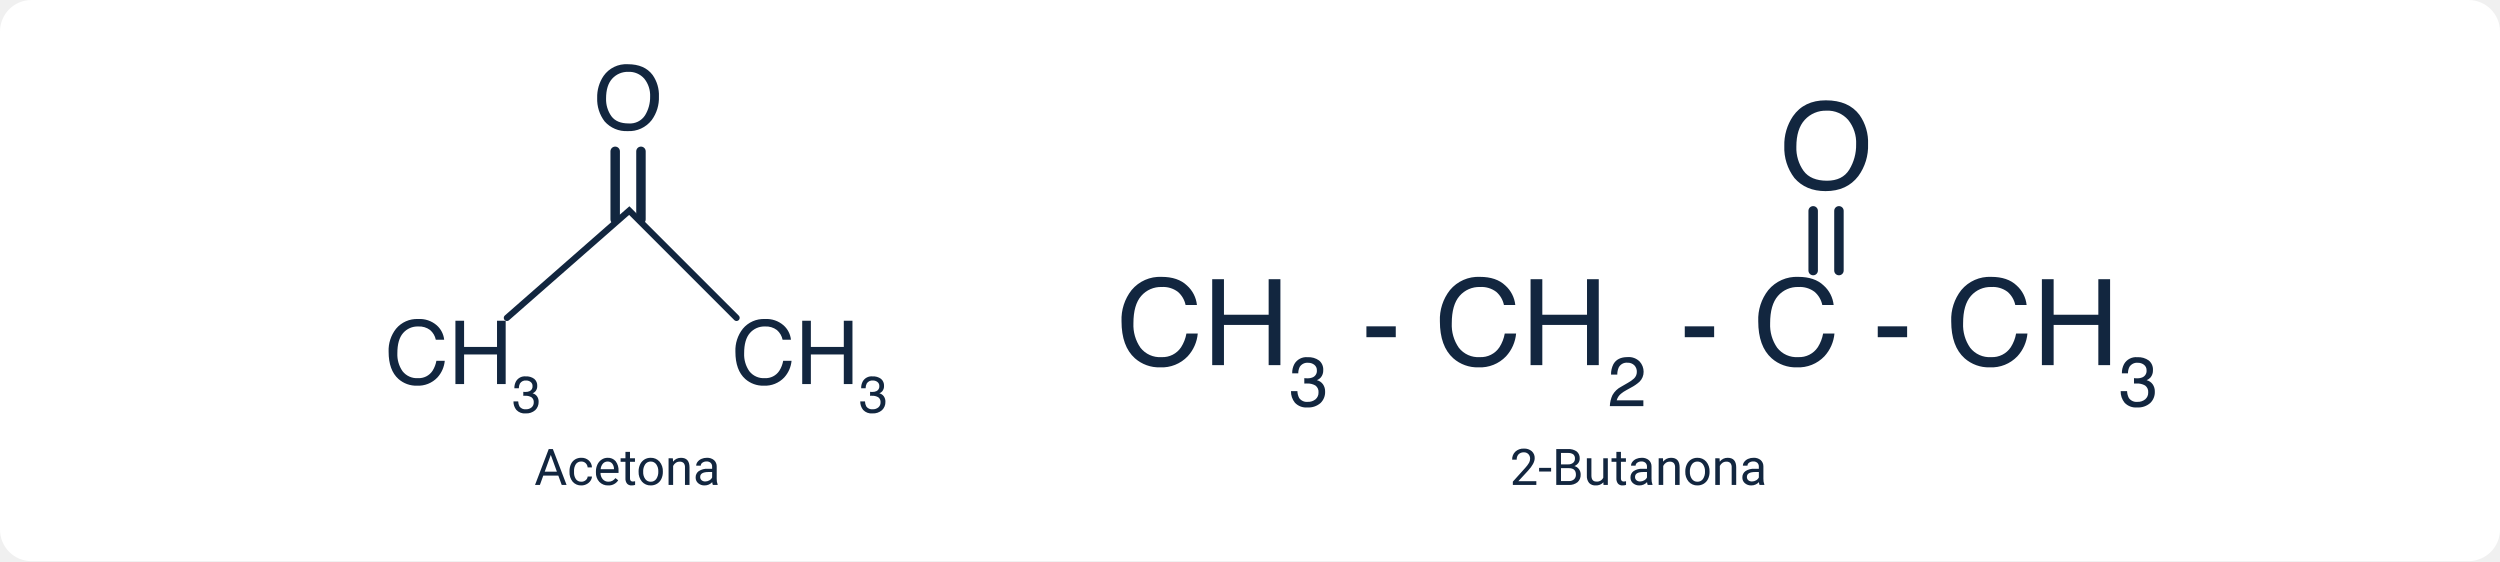
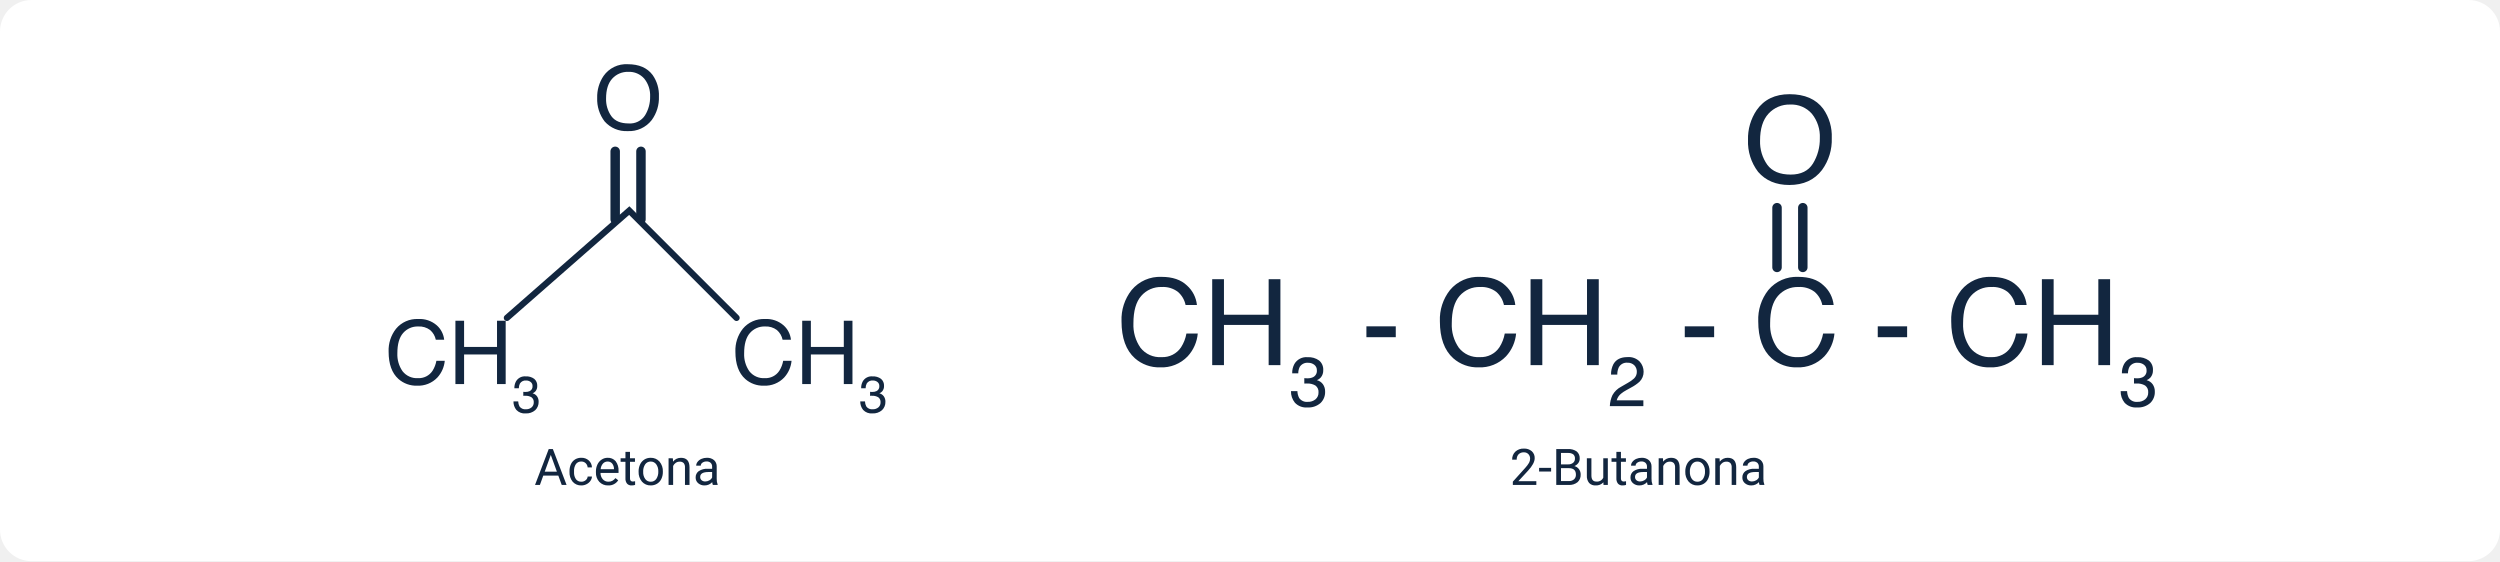
<svg xmlns="http://www.w3.org/2000/svg" width="793" height="178" viewBox="0 0 793 178">
-   <g id="Grupo_1108966" data-name="Grupo 1108966" transform="translate(-16212 6239)">
-     <path id="Trazado_900075" data-name="Trazado 900075" d="M10,0H783a10,10,0,0,1,10,10V168a10,10,0,0,1-10,10H10A10,10,0,0,1,0,168V10A10,10,0,0,1,10,0Z" transform="translate(16212 -6239)" fill="#fff" />
-     <path id="Trazado_900070" data-name="Trazado 900070" d="M-150.814-28q5.177,0,8.034,2.728a9.632,9.632,0,0,1,3.173,6.2h-3.6a7.491,7.491,0,0,0-2.44-4.175,7.733,7.733,0,0,0-5.13-1.54,8.227,8.227,0,0,0-6.5,2.83q-2.477,2.83-2.477,8.674a12.6,12.6,0,0,0,2.236,7.765,7.812,7.812,0,0,0,6.67,2.978,7.047,7.047,0,0,0,6.216-3.136,11.926,11.926,0,0,0,1.688-4.342h3.6A12.3,12.3,0,0,1-142.538-2.8,11.356,11.356,0,0,1-151.3.705a11.559,11.559,0,0,1-7.979-2.876q-4.249-3.8-4.249-11.745a15,15,0,0,1,3.191-9.89A11.657,11.657,0,0,1-150.814-28Zm16.05.742h3.729v11.263h14.176V-27.257h3.729V0h-3.729V-12.747h-14.176V0h-3.729Zm30.213,40.679a4.87,4.87,0,0,1-3.988-1.51,5.6,5.6,0,0,1-1.239-3.674h2.035a5.047,5.047,0,0,0,.563,2.186,2.96,2.96,0,0,0,2.738,1.223,3.59,3.59,0,0,0,2.468-.823,2.7,2.7,0,0,0,.931-2.121,2.469,2.469,0,0,0-.979-2.24,4.956,4.956,0,0,0-2.722-.639q-.195,0-.4.005t-.406.016V4.125q.3.032.509.043t.444.011a4.067,4.067,0,0,0,1.8-.346,2.2,2.2,0,0,0,1.234-2.165,2.114,2.114,0,0,0-.823-1.786A3.069,3.069,0,0,0-104.3-.745,2.84,2.84,0,0,0-107,.554a4.5,4.5,0,0,0-.465,2.035h-1.926A5.846,5.846,0,0,1-108.7-.356a4.367,4.367,0,0,1,4.188-2.165,5.677,5.677,0,0,1,3.669,1.055,3.71,3.71,0,0,1,1.3,3.057,3.412,3.412,0,0,1-.768,2.316,3.228,3.228,0,0,1-1.234.866,3.363,3.363,0,0,1,1.91,1.293,3.914,3.914,0,0,1,.687,2.343,4.776,4.776,0,0,1-1.461,3.615A5.763,5.763,0,0,1-104.551,13.422Zm18.7-25.724h9.314v3.433h-9.314ZM-49.832-28q5.177,0,8.034,2.728a9.632,9.632,0,0,1,3.173,6.2h-3.6a7.491,7.491,0,0,0-2.44-4.175,7.733,7.733,0,0,0-5.13-1.54,8.227,8.227,0,0,0-6.5,2.83q-2.477,2.83-2.477,8.674A12.6,12.6,0,0,0-56.54-5.52a7.812,7.812,0,0,0,6.67,2.978,7.047,7.047,0,0,0,6.216-3.136,11.926,11.926,0,0,0,1.688-4.342h3.6A12.3,12.3,0,0,1-41.557-2.8,11.356,11.356,0,0,1-50.315.705a11.559,11.559,0,0,1-7.979-2.876q-4.249-3.8-4.249-11.745a15,15,0,0,1,3.191-9.89A11.657,11.657,0,0,1-49.832-28Zm16.05.742h3.729v11.263h14.176V-27.257h3.729V0h-3.729V-12.747H-30.053V0h-3.729ZM-8.635,13a9.039,9.039,0,0,1,.828-3.485A6.7,6.7,0,0,1-5,6.82l2.078-1.2A9.783,9.783,0,0,0-.961,4.233,2.846,2.846,0,0,0-.074,2.177,2.871,2.871,0,0,0-.885.029a2.959,2.959,0,0,0-2.165-.8A2.828,2.828,0,0,0-5.821.748,5.425,5.425,0,0,0-6.275,3H-8.256A6.957,6.957,0,0,1-7.509-.3q1.266-2.251,4.47-2.251A4.845,4.845,0,0,1,.852-1.113,4.816,4.816,0,0,1,2.08,2.09,4.355,4.355,0,0,1,.771,5.272,12.821,12.821,0,0,1-1.946,7.134l-1.483.823A9.6,9.6,0,0,0-5.1,9.071,4.061,4.061,0,0,0-6.459,11.16H2V13ZM15.135-12.3h9.314v3.433H15.135ZM51.15-28q5.177,0,8.034,2.728a9.632,9.632,0,0,1,3.173,6.2h-3.6a7.491,7.491,0,0,0-2.44-4.175,7.733,7.733,0,0,0-5.13-1.54,8.227,8.227,0,0,0-6.5,2.83q-2.477,2.83-2.477,8.674A12.6,12.6,0,0,0,44.442-5.52a7.812,7.812,0,0,0,6.67,2.978,7.047,7.047,0,0,0,6.216-3.136,11.926,11.926,0,0,0,1.688-4.342h3.6A12.3,12.3,0,0,1,59.425-2.8,11.356,11.356,0,0,1,50.667.705a11.559,11.559,0,0,1-7.979-2.876q-4.249-3.8-4.249-11.745a15,15,0,0,1,3.191-9.89A11.657,11.657,0,0,1,51.15-28Zm25.2,15.7h9.314v3.433H76.347ZM112.361-28q5.177,0,8.034,2.728a9.633,9.633,0,0,1,3.173,6.2h-3.6a7.492,7.492,0,0,0-2.44-4.175,7.733,7.733,0,0,0-5.13-1.54,8.227,8.227,0,0,0-6.5,2.83q-2.477,2.83-2.477,8.674a12.6,12.6,0,0,0,2.236,7.765,7.812,7.812,0,0,0,6.67,2.978,7.047,7.047,0,0,0,6.216-3.136,11.926,11.926,0,0,0,1.688-4.342h3.6A12.3,12.3,0,0,1,120.637-2.8,11.356,11.356,0,0,1,111.879.705,11.559,11.559,0,0,1,103.9-2.171q-4.249-3.8-4.249-11.745a15,15,0,0,1,3.191-9.89A11.657,11.657,0,0,1,112.361-28Zm16.05.742h3.729v11.263h14.176V-27.257h3.729V0h-3.729V-12.747H132.141V0h-3.729Zm30.213,40.679a4.87,4.87,0,0,1-3.988-1.51A5.6,5.6,0,0,1,153.4,8.238h2.035a5.047,5.047,0,0,0,.563,2.186,2.96,2.96,0,0,0,2.738,1.223,3.59,3.59,0,0,0,2.468-.823,2.7,2.7,0,0,0,.931-2.121,2.469,2.469,0,0,0-.979-2.24,4.956,4.956,0,0,0-2.722-.639q-.195,0-.4.005t-.406.016V4.125q.3.032.509.043t.444.011a4.067,4.067,0,0,0,1.8-.346,2.2,2.2,0,0,0,1.234-2.165,2.114,2.114,0,0,0-.823-1.786,3.069,3.069,0,0,0-1.916-.628,2.84,2.84,0,0,0-2.695,1.3,4.5,4.5,0,0,0-.465,2.035h-1.926a5.846,5.846,0,0,1,.693-2.944,4.367,4.367,0,0,1,4.188-2.165,5.677,5.677,0,0,1,3.669,1.055,3.71,3.71,0,0,1,1.3,3.057,3.412,3.412,0,0,1-.768,2.316,3.228,3.228,0,0,1-1.234.866,3.363,3.363,0,0,1,1.91,1.293,3.914,3.914,0,0,1,.687,2.343,4.776,4.776,0,0,1-1.461,3.615A5.763,5.763,0,0,1,158.624,13.422Z" transform="translate(16731.275 -6123.178)" fill="#12263f" />
-     <path id="Trazado_900071" data-name="Trazado 900071" d="M-.121-28Q7.1-28,10.567-23.36A15.032,15.032,0,0,1,13.276-14.1a16.2,16.2,0,0,1-3.1,10.149Q6.541.8-.195.8q-6.29,0-9.89-4.156a15.694,15.694,0,0,1-3.21-10.131,16.113,16.113,0,0,1,2.746-9.463Q-7.023-28-.121-28ZM.25-2.5q4.88,0,7.06-3.5a14.887,14.887,0,0,0,2.18-8.043,11.473,11.473,0,0,0-2.514-7.737A8.581,8.581,0,0,0,.1-24.715a8.952,8.952,0,0,0-6.9,2.9q-2.672,2.9-2.672,8.563A12.511,12.511,0,0,0-7.181-5.613Q-4.889-2.5.25-2.5Z" transform="translate(16791.275 -6179.178)" fill="#12263f" />
-     <path id="Trazado_900072" data-name="Trazado 900072" d="M-32.4,0h-7.453V-1.039l3.938-4.375a9.355,9.355,0,0,0,1.207-1.613,2.693,2.693,0,0,0,.332-1.285,2.041,2.041,0,0,0-.539-1.461,1.885,1.885,0,0,0-1.437-.57,2.232,2.232,0,0,0-1.676.613,2.343,2.343,0,0,0-.6,1.707H-40.07a3.355,3.355,0,0,1,1.012-2.539,3.751,3.751,0,0,1,2.707-.969,3.6,3.6,0,0,1,2.508.832,2.838,2.838,0,0,1,.922,2.215q0,1.68-2.141,4l-3.047,3.3H-32.4Zm4.688-4.242h-3.812v-1.18h3.813ZM-26.078,0V-11.375h3.719a4.317,4.317,0,0,1,2.785.766,2.759,2.759,0,0,1,.934,2.266,2.31,2.31,0,0,1-.453,1.41,2.938,2.938,0,0,1-1.234.949A2.638,2.638,0,0,1-18.871-5a2.814,2.814,0,0,1,.535,1.723,3.042,3.042,0,0,1-.992,2.406,4.1,4.1,0,0,1-2.8.875Zm1.5-5.32v4.094H-22.1a2.385,2.385,0,0,0,1.652-.543,1.907,1.907,0,0,0,.605-1.5q0-2.055-2.234-2.055Zm0-1.2h2.266a2.378,2.378,0,0,0,1.574-.492,1.649,1.649,0,0,0,.59-1.336A1.621,1.621,0,0,0-20.7-9.715a2.69,2.69,0,0,0-1.664-.426h-2.219ZM-11.125-.836A3.07,3.07,0,0,1-13.6.156,2.628,2.628,0,0,1-15.66-.629a3.4,3.4,0,0,1-.715-2.324v-5.5h1.445v5.461q0,1.922,1.563,1.922a2.163,2.163,0,0,0,2.2-1.234V-8.453h1.445V0h-1.375ZM-5.562-10.5v2.047h1.578v1.117H-5.562v5.242a1.171,1.171,0,0,0,.211.762.888.888,0,0,0,.719.254,3.5,3.5,0,0,0,.688-.094V0A4.19,4.19,0,0,1-5.055.156,1.8,1.8,0,0,1-6.516-.43a2.517,2.517,0,0,1-.492-1.664V-7.336H-8.547V-8.453h1.539V-10.5ZM2.922,0a3.036,3.036,0,0,1-.2-.891A3.225,3.225,0,0,1,.313.156,2.984,2.984,0,0,1-1.738-.551a2.287,2.287,0,0,1-.8-1.793,2.39,2.39,0,0,1,1-2.051,4.733,4.733,0,0,1,2.824-.73H2.7v-.664A1.623,1.623,0,0,0,2.242-7,1.821,1.821,0,0,0,.906-7.445a2.107,2.107,0,0,0-1.3.391,1.151,1.151,0,0,0-.523.945H-2.367a2,2,0,0,1,.449-1.223A3.066,3.066,0,0,1-.7-8.266,4.1,4.1,0,0,1,.992-8.609a3.342,3.342,0,0,1,2.289.73,2.635,2.635,0,0,1,.859,2.012v3.891a4.757,4.757,0,0,0,.3,1.852V0ZM.523-1.1a2.54,2.54,0,0,0,1.289-.352A2.127,2.127,0,0,0,2.7-2.367V-4.1H1.563q-2.656,0-2.656,1.555A1.316,1.316,0,0,0-.641-1.484,1.742,1.742,0,0,0,.523-1.1Zm7.25-7.352L7.82-7.391a3.08,3.08,0,0,1,2.531-1.219q2.68,0,2.7,3.023V0H11.609V-5.594a1.946,1.946,0,0,0-.418-1.352,1.675,1.675,0,0,0-1.277-.437,2.086,2.086,0,0,0-1.234.375,2.546,2.546,0,0,0-.828.984V0H6.406V-8.453ZM14.852-4.3a4.993,4.993,0,0,1,.488-2.234A3.643,3.643,0,0,1,16.7-8.07a3.7,3.7,0,0,1,1.988-.539,3.565,3.565,0,0,1,2.793,1.2,4.6,4.6,0,0,1,1.066,3.18v.1a5.036,5.036,0,0,1-.473,2.215A3.589,3.589,0,0,1,20.723-.391,3.743,3.743,0,0,1,18.7.156a3.556,3.556,0,0,1-2.785-1.2A4.575,4.575,0,0,1,14.852-4.2Zm1.453.172a3.616,3.616,0,0,0,.652,2.258,2.088,2.088,0,0,0,1.746.852,2.075,2.075,0,0,0,1.75-.863A3.955,3.955,0,0,0,21.1-4.3a3.61,3.61,0,0,0-.66-2.254,2.1,2.1,0,0,0-1.754-.863,2.075,2.075,0,0,0-1.727.852A3.925,3.925,0,0,0,16.3-4.133Zm9.422-4.32.047,1.063A3.08,3.08,0,0,1,28.3-8.609q2.68,0,2.7,3.023V0H29.563V-5.594a1.946,1.946,0,0,0-.418-1.352,1.675,1.675,0,0,0-1.277-.437,2.086,2.086,0,0,0-1.234.375,2.546,2.546,0,0,0-.828.984V0H24.359V-8.453ZM38.406,0a3.036,3.036,0,0,1-.2-.891A3.225,3.225,0,0,1,35.8.156a2.984,2.984,0,0,1-2.051-.707,2.287,2.287,0,0,1-.8-1.793,2.39,2.39,0,0,1,1-2.051,4.733,4.733,0,0,1,2.824-.73H38.18v-.664A1.623,1.623,0,0,0,37.727-7a1.821,1.821,0,0,0-1.336-.449,2.107,2.107,0,0,0-1.3.391,1.151,1.151,0,0,0-.523.945H33.117a2,2,0,0,1,.449-1.223,3.066,3.066,0,0,1,1.219-.934,4.1,4.1,0,0,1,1.691-.344,3.342,3.342,0,0,1,2.289.73,2.635,2.635,0,0,1,.859,2.012v3.891a4.757,4.757,0,0,0,.3,1.852V0Zm-2.4-1.1A2.54,2.54,0,0,0,37.3-1.453a2.127,2.127,0,0,0,.883-.914V-4.1H37.047q-2.656,0-2.656,1.555a1.316,1.316,0,0,0,.453,1.063A1.742,1.742,0,0,0,36.008-1.1Z" transform="translate(16731.725 -6085.178)" fill="#12263f" />
-     <path id="Trazado_900073" data-name="Trazado 900073" d="M0,0V18.946" transform="translate(16787.137 -6172.123)" fill="none" stroke="#12263f" stroke-linecap="round" stroke-width="3" />
-     <path id="Trazado_900074" data-name="Trazado 900074" d="M0,0V18.946" transform="translate(16795.313 -6172.123)" fill="none" stroke="#12263f" stroke-linecap="round" stroke-width="3" />
-     <path id="Trazado_900064" data-name="Trazado 900064" d="M-.089-20.631q5.318,0,7.875,3.418a11.077,11.077,0,0,1,2,6.822A11.939,11.939,0,0,1,7.5-2.912,9.055,9.055,0,0,1-.144.588,9.135,9.135,0,0,1-7.431-2.475,11.564,11.564,0,0,1-9.8-9.939a11.873,11.873,0,0,1,2.023-6.973A8.766,8.766,0,0,1-.089-20.631ZM.185-1.846a5.664,5.664,0,0,0,5.2-2.577A10.969,10.969,0,0,0,6.993-10.35a8.454,8.454,0,0,0-1.853-5.7,6.323,6.323,0,0,0-5.065-2.16,6.6,6.6,0,0,0-5.086,2.14q-1.969,2.14-1.969,6.31A9.218,9.218,0,0,0-5.291-4.136Q-3.6-1.846.185-1.846Z" transform="translate(16411.225 -6198)" fill="#12263f" />
-     <path id="Trazado_900065" data-name="Trazado 900065" d="M-14.167-20.631a8.23,8.23,0,0,1,5.92,2.01,7.1,7.1,0,0,1,2.338,4.566H-8.561a5.52,5.52,0,0,0-1.8-3.076,5.7,5.7,0,0,0-3.78-1.135,6.062,6.062,0,0,0-4.792,2.085q-1.825,2.085-1.825,6.392a9.284,9.284,0,0,0,1.647,5.722,5.756,5.756,0,0,0,4.915,2.194,5.193,5.193,0,0,0,4.58-2.311,8.787,8.787,0,0,0,1.244-3.2h2.652A9.063,9.063,0,0,1-8.069-2.064,8.367,8.367,0,0,1-14.522.52,8.517,8.517,0,0,1-20.4-1.6q-3.131-2.8-3.131-8.654a11.055,11.055,0,0,1,2.352-7.287A8.59,8.59,0,0,1-14.167-20.631Zm11.826.547H.408v8.3H10.853v-8.3H13.6V0H10.853V-9.393H.408V0H-2.34Zm22.262,29.4A3.588,3.588,0,0,1,16.983,8.2a4.129,4.129,0,0,1-.913-2.707h1.5A3.719,3.719,0,0,0,17.984,7.1,2.181,2.181,0,0,0,20,8,2.645,2.645,0,0,0,21.82,7.4a1.99,1.99,0,0,0,.686-1.563,1.82,1.82,0,0,0-.722-1.651,3.652,3.652,0,0,0-2.006-.471q-.144,0-.291,0t-.3.012V2.461q.223.024.375.032t.327.008a3,3,0,0,0,1.324-.255A1.622,1.622,0,0,0,22.123.65a1.557,1.557,0,0,0-.606-1.316,2.261,2.261,0,0,0-1.412-.463,2.093,2.093,0,0,0-1.986.957,3.317,3.317,0,0,0-.343,1.5h-1.42a4.307,4.307,0,0,1,.51-2.169,3.218,3.218,0,0,1,3.086-1.595,4.183,4.183,0,0,1,2.7.778A2.734,2.734,0,0,1,23.614.595,2.514,2.514,0,0,1,23.048,2.3a2.378,2.378,0,0,1-.909.638,2.478,2.478,0,0,1,1.408.953,2.884,2.884,0,0,1,.506,1.727,3.519,3.519,0,0,1-1.077,2.664A4.246,4.246,0,0,1,19.922,9.311Z" transform="translate(16358.8 -6117.178)" fill="#12263f" />
-     <path id="Trazado_900066" data-name="Trazado 900066" d="M-14.167-20.631a8.23,8.23,0,0,1,5.92,2.01,7.1,7.1,0,0,1,2.338,4.566H-8.561a5.52,5.52,0,0,0-1.8-3.076,5.7,5.7,0,0,0-3.78-1.135,6.062,6.062,0,0,0-4.792,2.085q-1.825,2.085-1.825,6.392a9.284,9.284,0,0,0,1.647,5.722,5.756,5.756,0,0,0,4.915,2.194,5.193,5.193,0,0,0,4.58-2.311,8.787,8.787,0,0,0,1.244-3.2h2.652A9.063,9.063,0,0,1-8.069-2.064,8.367,8.367,0,0,1-14.522.52,8.517,8.517,0,0,1-20.4-1.6q-3.131-2.8-3.131-8.654a11.055,11.055,0,0,1,2.352-7.287A8.59,8.59,0,0,1-14.167-20.631Zm11.826.547H.408v8.3H10.853v-8.3H13.6V0H10.853V-9.393H.408V0H-2.34Zm22.262,29.4A3.588,3.588,0,0,1,16.983,8.2a4.129,4.129,0,0,1-.913-2.707h1.5A3.719,3.719,0,0,0,17.984,7.1,2.181,2.181,0,0,0,20,8,2.645,2.645,0,0,0,21.82,7.4a1.99,1.99,0,0,0,.686-1.563,1.82,1.82,0,0,0-.722-1.651,3.652,3.652,0,0,0-2.006-.471q-.144,0-.291,0t-.3.012V2.461q.223.024.375.032t.327.008a3,3,0,0,0,1.324-.255A1.622,1.622,0,0,0,22.123.65a1.557,1.557,0,0,0-.606-1.316,2.261,2.261,0,0,0-1.412-.463,2.093,2.093,0,0,0-1.986.957,3.317,3.317,0,0,0-.343,1.5h-1.42a4.307,4.307,0,0,1,.51-2.169,3.218,3.218,0,0,1,3.086-1.595,4.183,4.183,0,0,1,2.7.778A2.734,2.734,0,0,1,23.614.595,2.514,2.514,0,0,1,23.048,2.3a2.378,2.378,0,0,1-.909.638,2.478,2.478,0,0,1,1.408.953,2.884,2.884,0,0,1,.506,1.727,3.519,3.519,0,0,1-1.077,2.664A4.246,4.246,0,0,1,19.922,9.311Z" transform="translate(16468.801 -6117.178)" fill="#12263f" />
-     <path id="Trazado_900067" data-name="Trazado 900067" d="M0,0V21.6" transform="translate(16407.137 -6191)" fill="none" stroke="#12263f" stroke-linecap="round" stroke-width="3" />
-     <path id="Trazado_900068" data-name="Trazado 900068" d="M0,0V21.6" transform="translate(16415.313 -6191)" fill="none" stroke="#12263f" stroke-linecap="round" stroke-width="3" />
+   <g id="Grupo_1108975" data-name="Grupo 1108975" transform="translate(-16212 6239)">
+     <path id="Trazado_900015" data-name="Trazado 900015" d="M10,0H783a10,10,0,0,1,10,10V168a10,10,0,0,1-10,10H10A10,10,0,0,1,0,168V10A10,10,0,0,1,10,0Z" transform="translate(16212 -6239)" fill="#fff" />
+     <path id="Trazado_900016" data-name="Trazado 900016" d="M-150.814-28q5.177,0,8.034,2.728a9.632,9.632,0,0,1,3.173,6.2h-3.6a7.491,7.491,0,0,0-2.44-4.175,7.733,7.733,0,0,0-5.13-1.54,8.227,8.227,0,0,0-6.5,2.83q-2.477,2.83-2.477,8.674a12.6,12.6,0,0,0,2.236,7.765,7.812,7.812,0,0,0,6.67,2.978,7.047,7.047,0,0,0,6.216-3.136,11.926,11.926,0,0,0,1.688-4.342h3.6A12.3,12.3,0,0,1-142.538-2.8,11.356,11.356,0,0,1-151.3.705a11.559,11.559,0,0,1-7.979-2.876q-4.249-3.8-4.249-11.745a15,15,0,0,1,3.191-9.89A11.657,11.657,0,0,1-150.814-28Zm16.05.742h3.729v11.263h14.176V-27.257h3.729V0h-3.729V-12.747h-14.176V0h-3.729Zm30.213,40.679a4.87,4.87,0,0,1-3.988-1.51,5.6,5.6,0,0,1-1.239-3.674h2.035a5.047,5.047,0,0,0,.563,2.186,2.96,2.96,0,0,0,2.738,1.223,3.59,3.59,0,0,0,2.468-.823,2.7,2.7,0,0,0,.931-2.121,2.469,2.469,0,0,0-.979-2.24,4.956,4.956,0,0,0-2.722-.639q-.195,0-.4.005t-.406.016V4.125q.3.032.509.043t.444.011a4.067,4.067,0,0,0,1.8-.346,2.2,2.2,0,0,0,1.234-2.165,2.114,2.114,0,0,0-.823-1.786A3.069,3.069,0,0,0-104.3-.745,2.84,2.84,0,0,0-107,.554a4.5,4.5,0,0,0-.465,2.035h-1.926A5.846,5.846,0,0,1-108.7-.356a4.367,4.367,0,0,1,4.188-2.165,5.677,5.677,0,0,1,3.669,1.055,3.71,3.71,0,0,1,1.3,3.057,3.412,3.412,0,0,1-.768,2.316,3.228,3.228,0,0,1-1.234.866,3.363,3.363,0,0,1,1.91,1.293,3.914,3.914,0,0,1,.687,2.343,4.776,4.776,0,0,1-1.461,3.615A5.763,5.763,0,0,1-104.551,13.422Zm18.7-25.724h9.314v3.433h-9.314ZM-49.832-28q5.177,0,8.034,2.728a9.632,9.632,0,0,1,3.173,6.2h-3.6a7.491,7.491,0,0,0-2.44-4.175,7.733,7.733,0,0,0-5.13-1.54,8.227,8.227,0,0,0-6.5,2.83q-2.477,2.83-2.477,8.674A12.6,12.6,0,0,0-56.54-5.52a7.812,7.812,0,0,0,6.67,2.978,7.047,7.047,0,0,0,6.216-3.136,11.926,11.926,0,0,0,1.688-4.342h3.6A12.3,12.3,0,0,1-41.557-2.8,11.356,11.356,0,0,1-50.315.705a11.559,11.559,0,0,1-7.979-2.876q-4.249-3.8-4.249-11.745a15,15,0,0,1,3.191-9.89A11.657,11.657,0,0,1-49.832-28Zm16.05.742h3.729v11.263h14.176V-27.257h3.729V0h-3.729V-12.747H-30.053V0h-3.729ZM-8.635,13a9.039,9.039,0,0,1,.828-3.485A6.7,6.7,0,0,1-5,6.82l2.078-1.2A9.783,9.783,0,0,0-.961,4.233,2.846,2.846,0,0,0-.074,2.177,2.871,2.871,0,0,0-.885.029a2.959,2.959,0,0,0-2.165-.8A2.828,2.828,0,0,0-5.821.748,5.425,5.425,0,0,0-6.275,3H-8.256A6.957,6.957,0,0,1-7.509-.3q1.266-2.251,4.47-2.251A4.845,4.845,0,0,1,.852-1.113,4.816,4.816,0,0,1,2.08,2.09,4.355,4.355,0,0,1,.771,5.272,12.821,12.821,0,0,1-1.946,7.134l-1.483.823A9.6,9.6,0,0,0-5.1,9.071,4.061,4.061,0,0,0-6.459,11.16H2V13ZM15.135-12.3h9.314v3.433H15.135ZM51.15-28q5.177,0,8.034,2.728a9.632,9.632,0,0,1,3.173,6.2h-3.6a7.491,7.491,0,0,0-2.44-4.175,7.733,7.733,0,0,0-5.13-1.54,8.227,8.227,0,0,0-6.5,2.83q-2.477,2.83-2.477,8.674A12.6,12.6,0,0,0,44.442-5.52a7.812,7.812,0,0,0,6.67,2.978,7.047,7.047,0,0,0,6.216-3.136,11.926,11.926,0,0,0,1.688-4.342h3.6A12.3,12.3,0,0,1,59.425-2.8,11.356,11.356,0,0,1,50.667.705a11.559,11.559,0,0,1-7.979-2.876q-4.249-3.8-4.249-11.745a15,15,0,0,1,3.191-9.89A11.657,11.657,0,0,1,51.15-28Zm25.2,15.7h9.314v3.433H76.347ZM112.361-28q5.177,0,8.034,2.728a9.633,9.633,0,0,1,3.173,6.2h-3.6a7.492,7.492,0,0,0-2.44-4.175,7.733,7.733,0,0,0-5.13-1.54,8.227,8.227,0,0,0-6.5,2.83q-2.477,2.83-2.477,8.674a12.6,12.6,0,0,0,2.236,7.765,7.812,7.812,0,0,0,6.67,2.978,7.047,7.047,0,0,0,6.216-3.136,11.926,11.926,0,0,0,1.688-4.342h3.6A12.3,12.3,0,0,1,120.637-2.8,11.356,11.356,0,0,1,111.879.705,11.559,11.559,0,0,1,103.9-2.171q-4.249-3.8-4.249-11.745a15,15,0,0,1,3.191-9.89A11.657,11.657,0,0,1,112.361-28Zm16.05.742h3.729v11.263h14.176V-27.257h3.729V0h-3.729V-12.747H132.141V0h-3.729Zm30.213,40.679a4.87,4.87,0,0,1-3.988-1.51A5.6,5.6,0,0,1,153.4,8.238h2.035a5.047,5.047,0,0,0,.563,2.186,2.96,2.96,0,0,0,2.738,1.223,3.59,3.59,0,0,0,2.468-.823,2.7,2.7,0,0,0,.931-2.121,2.469,2.469,0,0,0-.979-2.24,4.956,4.956,0,0,0-2.722-.639q-.195,0-.4.005t-.406.016V4.125q.3.032.509.043t.444.011a4.067,4.067,0,0,0,1.8-.346,2.2,2.2,0,0,0,1.234-2.165,2.114,2.114,0,0,0-.823-1.786,3.069,3.069,0,0,0-1.916-.628,2.84,2.84,0,0,0-2.695,1.3,4.5,4.5,0,0,0-.465,2.035h-1.926a5.846,5.846,0,0,1,.693-2.944,4.367,4.367,0,0,1,4.188-2.165,5.677,5.677,0,0,1,3.669,1.055,3.71,3.71,0,0,1,1.3,3.057,3.412,3.412,0,0,1-.768,2.316,3.228,3.228,0,0,1-1.234.866,3.363,3.363,0,0,1,1.91,1.293,3.914,3.914,0,0,1,.687,2.343,4.776,4.776,0,0,1-1.461,3.615A5.763,5.763,0,0,1,158.624,13.422Z" transform="translate(16731.275 -6123.178)" fill="#12263f" />
+     <path id="Trazado_900017" data-name="Trazado 900017" d="M-.121-28Q7.1-28,10.567-23.36A15.032,15.032,0,0,1,13.276-14.1a16.2,16.2,0,0,1-3.1,10.149Q6.541.8-.195.8q-6.29,0-9.89-4.156a15.694,15.694,0,0,1-3.21-10.131,16.113,16.113,0,0,1,2.746-9.463Q-7.023-28-.121-28ZM.25-2.5q4.88,0,7.06-3.5a14.887,14.887,0,0,0,2.18-8.043,11.473,11.473,0,0,0-2.514-7.737A8.581,8.581,0,0,0,.1-24.715a8.952,8.952,0,0,0-6.9,2.9q-2.672,2.9-2.672,8.563A12.511,12.511,0,0,0-7.181-5.613Q-4.889-2.5.25-2.5Z" transform="translate(16779.762 -6181.123)" fill="#12263f" />
+     <path id="Trazado_900018" data-name="Trazado 900018" d="M-32.4,0h-7.453V-1.039l3.938-4.375a9.355,9.355,0,0,0,1.207-1.613,2.693,2.693,0,0,0,.332-1.285,2.041,2.041,0,0,0-.539-1.461,1.885,1.885,0,0,0-1.437-.57,2.232,2.232,0,0,0-1.676.613,2.343,2.343,0,0,0-.6,1.707H-40.07a3.355,3.355,0,0,1,1.012-2.539,3.751,3.751,0,0,1,2.707-.969,3.6,3.6,0,0,1,2.508.832,2.838,2.838,0,0,1,.922,2.215q0,1.68-2.141,4l-3.047,3.3H-32.4Zm4.688-4.242h-3.812v-1.18h3.813ZM-26.078,0V-11.375h3.719a4.317,4.317,0,0,1,2.785.766,2.759,2.759,0,0,1,.934,2.266,2.31,2.31,0,0,1-.453,1.41,2.938,2.938,0,0,1-1.234.949A2.638,2.638,0,0,1-18.871-5a2.814,2.814,0,0,1,.535,1.723,3.042,3.042,0,0,1-.992,2.406,4.1,4.1,0,0,1-2.8.875Zm1.5-5.32v4.094H-22.1a2.385,2.385,0,0,0,1.652-.543,1.907,1.907,0,0,0,.605-1.5q0-2.055-2.234-2.055Zm0-1.2h2.266a2.378,2.378,0,0,0,1.574-.492,1.649,1.649,0,0,0,.59-1.336A1.621,1.621,0,0,0-20.7-9.715a2.69,2.69,0,0,0-1.664-.426h-2.219ZM-11.125-.836A3.07,3.07,0,0,1-13.6.156,2.628,2.628,0,0,1-15.66-.629a3.4,3.4,0,0,1-.715-2.324v-5.5h1.445v5.461q0,1.922,1.563,1.922a2.163,2.163,0,0,0,2.2-1.234V-8.453h1.445V0h-1.375ZM-5.562-10.5v2.047h1.578v1.117H-5.562v5.242a1.171,1.171,0,0,0,.211.762.888.888,0,0,0,.719.254,3.5,3.5,0,0,0,.688-.094V0A4.19,4.19,0,0,1-5.055.156,1.8,1.8,0,0,1-6.516-.43a2.517,2.517,0,0,1-.492-1.664V-7.336H-8.547V-8.453h1.539V-10.5ZM2.922,0a3.036,3.036,0,0,1-.2-.891A3.225,3.225,0,0,1,.313.156,2.984,2.984,0,0,1-1.738-.551a2.287,2.287,0,0,1-.8-1.793,2.39,2.39,0,0,1,1-2.051,4.733,4.733,0,0,1,2.824-.73H2.7v-.664A1.623,1.623,0,0,0,2.242-7,1.821,1.821,0,0,0,.906-7.445a2.107,2.107,0,0,0-1.3.391,1.151,1.151,0,0,0-.523.945H-2.367a2,2,0,0,1,.449-1.223A3.066,3.066,0,0,1-.7-8.266,4.1,4.1,0,0,1,.992-8.609a3.342,3.342,0,0,1,2.289.73,2.635,2.635,0,0,1,.859,2.012v3.891a4.757,4.757,0,0,0,.3,1.852V0ZM.523-1.1a2.54,2.54,0,0,0,1.289-.352A2.127,2.127,0,0,0,2.7-2.367V-4.1H1.563q-2.656,0-2.656,1.555A1.316,1.316,0,0,0-.641-1.484,1.742,1.742,0,0,0,.523-1.1Zm7.25-7.352L7.82-7.391a3.08,3.08,0,0,1,2.531-1.219q2.68,0,2.7,3.023V0H11.609V-5.594a1.946,1.946,0,0,0-.418-1.352,1.675,1.675,0,0,0-1.277-.437,2.086,2.086,0,0,0-1.234.375,2.546,2.546,0,0,0-.828.984V0H6.406V-8.453ZM14.852-4.3a4.993,4.993,0,0,1,.488-2.234A3.643,3.643,0,0,1,16.7-8.07a3.7,3.7,0,0,1,1.988-.539,3.565,3.565,0,0,1,2.793,1.2,4.6,4.6,0,0,1,1.066,3.18v.1a5.036,5.036,0,0,1-.473,2.215A3.589,3.589,0,0,1,20.723-.391,3.743,3.743,0,0,1,18.7.156a3.556,3.556,0,0,1-2.785-1.2A4.575,4.575,0,0,1,14.852-4.2Zm1.453.172a3.616,3.616,0,0,0,.652,2.258,2.088,2.088,0,0,0,1.746.852,2.075,2.075,0,0,0,1.75-.863A3.955,3.955,0,0,0,21.1-4.3a3.61,3.61,0,0,0-.66-2.254,2.1,2.1,0,0,0-1.754-.863,2.075,2.075,0,0,0-1.727.852A3.925,3.925,0,0,0,16.3-4.133Zm9.422-4.32.047,1.063A3.08,3.08,0,0,1,28.3-8.609q2.68,0,2.7,3.023V0H29.563V-5.594a1.946,1.946,0,0,0-.418-1.352,1.675,1.675,0,0,0-1.277-.437,2.086,2.086,0,0,0-1.234.375,2.546,2.546,0,0,0-.828.984V0H24.359V-8.453ZM38.406,0a3.036,3.036,0,0,1-.2-.891A3.225,3.225,0,0,1,35.8.156a2.984,2.984,0,0,1-2.051-.707,2.287,2.287,0,0,1-.8-1.793,2.39,2.39,0,0,1,1-2.051,4.733,4.733,0,0,1,2.824-.73H38.18v-.664A1.623,1.623,0,0,0,37.727-7a1.821,1.821,0,0,0-1.336-.449,2.107,2.107,0,0,0-1.3.391,1.151,1.151,0,0,0-.523.945H33.117a2,2,0,0,1,.449-1.223,3.066,3.066,0,0,1,1.219-.934,4.1,4.1,0,0,1,1.691-.344,3.342,3.342,0,0,1,2.289.73,2.635,2.635,0,0,1,.859,2.012v3.891a4.757,4.757,0,0,0,.3,1.852V0Zm-2.4-1.1A2.54,2.54,0,0,0,37.3-1.453a2.127,2.127,0,0,0,.883-.914V-4.1H37.047q-2.656,0-2.656,1.555a1.316,1.316,0,0,0,.453,1.063A1.742,1.742,0,0,0,36.008-1.1Z" transform="translate(16731.725 -6085.178)" fill="#12263f" />
+     <path id="Trazado_900019" data-name="Trazado 900019" d="M0,0V18.946" transform="translate(16775.672 -6173.123)" fill="none" stroke="#12263f" stroke-linecap="round" stroke-width="3" />
+     <path id="Trazado_900020" data-name="Trazado 900020" d="M0,0V18.946" transform="translate(16783.85 -6173.123)" fill="none" stroke="#12263f" stroke-linecap="round" stroke-width="3" />
+     <path id="Trazado_900021" data-name="Trazado 900021" d="M-.089-20.631q5.318,0,7.875,3.418a11.077,11.077,0,0,1,2,6.822A11.939,11.939,0,0,1,7.5-2.912,9.055,9.055,0,0,1-.144.588,9.135,9.135,0,0,1-7.431-2.475,11.564,11.564,0,0,1-9.8-9.939a11.873,11.873,0,0,1,2.023-6.973A8.766,8.766,0,0,1-.089-20.631ZM.185-1.846a5.664,5.664,0,0,0,5.2-2.577A10.969,10.969,0,0,0,6.993-10.35a8.454,8.454,0,0,0-1.853-5.7,6.323,6.323,0,0,0-5.065-2.16,6.6,6.6,0,0,0-5.086,2.14q-1.969,2.14-1.969,6.31A9.218,9.218,0,0,0-5.291-4.136Q-3.6-1.846.185-1.846Z" transform="translate(16411.225 -6198)" fill="#12263f" />
+     <path id="Trazado_900022" data-name="Trazado 900022" d="M-14.167-20.631a8.23,8.23,0,0,1,5.92,2.01,7.1,7.1,0,0,1,2.338,4.566H-8.561a5.52,5.52,0,0,0-1.8-3.076,5.7,5.7,0,0,0-3.78-1.135,6.062,6.062,0,0,0-4.792,2.085q-1.825,2.085-1.825,6.392a9.284,9.284,0,0,0,1.647,5.722,5.756,5.756,0,0,0,4.915,2.194,5.193,5.193,0,0,0,4.58-2.311,8.787,8.787,0,0,0,1.244-3.2h2.652A9.063,9.063,0,0,1-8.069-2.064,8.367,8.367,0,0,1-14.522.52,8.517,8.517,0,0,1-20.4-1.6q-3.131-2.8-3.131-8.654a11.055,11.055,0,0,1,2.352-7.287A8.59,8.59,0,0,1-14.167-20.631Zm11.826.547H.408v8.3H10.853v-8.3H13.6V0H10.853V-9.393H.408V0H-2.34Zm22.262,29.4A3.588,3.588,0,0,1,16.983,8.2a4.129,4.129,0,0,1-.913-2.707h1.5A3.719,3.719,0,0,0,17.984,7.1,2.181,2.181,0,0,0,20,8,2.645,2.645,0,0,0,21.82,7.4a1.99,1.99,0,0,0,.686-1.563,1.82,1.82,0,0,0-.722-1.651,3.652,3.652,0,0,0-2.006-.471q-.144,0-.291,0t-.3.012V2.461q.223.024.375.032t.327.008a3,3,0,0,0,1.324-.255A1.622,1.622,0,0,0,22.123.65a1.557,1.557,0,0,0-.606-1.316,2.261,2.261,0,0,0-1.412-.463,2.093,2.093,0,0,0-1.986.957,3.317,3.317,0,0,0-.343,1.5h-1.42a4.307,4.307,0,0,1,.51-2.169,3.218,3.218,0,0,1,3.086-1.595,4.183,4.183,0,0,1,2.7.778A2.734,2.734,0,0,1,23.614.595,2.514,2.514,0,0,1,23.048,2.3a2.378,2.378,0,0,1-.909.638,2.478,2.478,0,0,1,1.408.953,2.884,2.884,0,0,1,.506,1.727,3.519,3.519,0,0,1-1.077,2.664A4.246,4.246,0,0,1,19.922,9.311Z" transform="translate(16358.8 -6117.178)" fill="#12263f" />
+     <path id="Trazado_900023" data-name="Trazado 900023" d="M-14.167-20.631a8.23,8.23,0,0,1,5.92,2.01,7.1,7.1,0,0,1,2.338,4.566H-8.561a5.52,5.52,0,0,0-1.8-3.076,5.7,5.7,0,0,0-3.78-1.135,6.062,6.062,0,0,0-4.792,2.085q-1.825,2.085-1.825,6.392a9.284,9.284,0,0,0,1.647,5.722,5.756,5.756,0,0,0,4.915,2.194,5.193,5.193,0,0,0,4.58-2.311,8.787,8.787,0,0,0,1.244-3.2h2.652A9.063,9.063,0,0,1-8.069-2.064,8.367,8.367,0,0,1-14.522.52,8.517,8.517,0,0,1-20.4-1.6q-3.131-2.8-3.131-8.654a11.055,11.055,0,0,1,2.352-7.287A8.59,8.59,0,0,1-14.167-20.631Zm11.826.547H.408v8.3H10.853v-8.3H13.6V0H10.853V-9.393H.408V0H-2.34Zm22.262,29.4A3.588,3.588,0,0,1,16.983,8.2a4.129,4.129,0,0,1-.913-2.707h1.5A3.719,3.719,0,0,0,17.984,7.1,2.181,2.181,0,0,0,20,8,2.645,2.645,0,0,0,21.82,7.4a1.99,1.99,0,0,0,.686-1.563,1.82,1.82,0,0,0-.722-1.651,3.652,3.652,0,0,0-2.006-.471q-.144,0-.291,0t-.3.012V2.461q.223.024.375.032t.327.008a3,3,0,0,0,1.324-.255A1.622,1.622,0,0,0,22.123.65a1.557,1.557,0,0,0-.606-1.316,2.261,2.261,0,0,0-1.412-.463,2.093,2.093,0,0,0-1.986.957,3.317,3.317,0,0,0-.343,1.5h-1.42a4.307,4.307,0,0,1,.51-2.169,3.218,3.218,0,0,1,3.086-1.595,4.183,4.183,0,0,1,2.7.778A2.734,2.734,0,0,1,23.614.595,2.514,2.514,0,0,1,23.048,2.3a2.378,2.378,0,0,1-.909.638,2.478,2.478,0,0,1,1.408.953,2.884,2.884,0,0,1,.506,1.727,3.519,3.519,0,0,1-1.077,2.664A4.246,4.246,0,0,1,19.922,9.311Z" transform="translate(16468.801 -6117.178)" fill="#12263f" />
+     <path id="Trazado_900024" data-name="Trazado 900024" d="M0,0V21.6" transform="translate(16407.137 -6191)" fill="none" stroke="#12263f" stroke-linecap="round" stroke-width="3" />
+     <path id="Trazado_900025" data-name="Trazado 900025" d="M0,0V21.6" transform="translate(16415.313 -6191)" fill="none" stroke="#12263f" stroke-linecap="round" stroke-width="3" />
    <path id="Trazado_899773" data-name="Trazado 899773" d="M12.575,78l38.8-34.022L85.4,78" transform="translate(16360.225 -6216.178)" fill="none" stroke="#12263f" stroke-linecap="round" stroke-width="2" />
-     <path id="Trazado_900069" data-name="Trazado 900069" d="M-21.906-2.969h-4.766L-27.742,0h-1.547l4.344-11.375h1.313L-19.281,0H-20.82ZM-26.219-4.2h3.867l-1.937-5.32Zm11.633,3.18a2.082,2.082,0,0,0,1.352-.469,1.649,1.649,0,0,0,.641-1.172h1.367a2.621,2.621,0,0,1-.5,1.383,3.293,3.293,0,0,1-1.23,1.047,3.55,3.55,0,0,1-1.629.391A3.482,3.482,0,0,1-17.332-1a4.59,4.59,0,0,1-1.02-3.152v-.242a5.089,5.089,0,0,1,.453-2.2,3.451,3.451,0,0,1,1.3-1.492,3.7,3.7,0,0,1,2-.531,3.39,3.39,0,0,1,2.363.852,3.043,3.043,0,0,1,1,2.211h-1.367a1.992,1.992,0,0,0-.621-1.348,1.932,1.932,0,0,0-1.379-.527,2.023,2.023,0,0,0-1.707.793,3.724,3.724,0,0,0-.605,2.293v.273a3.65,3.65,0,0,0,.6,2.25A2.033,2.033,0,0,0-14.586-1.023ZM-6.094.156a3.693,3.693,0,0,1-2.8-1.129,4.19,4.19,0,0,1-1.078-3.02v-.266A5.073,5.073,0,0,1-9.488-6.5,3.748,3.748,0,0,1-8.145-8.051a3.378,3.378,0,0,1,1.871-.559A3.166,3.166,0,0,1-3.711-7.523,4.7,4.7,0,0,1-2.8-4.414v.6H-8.523a3,3,0,0,0,.73,2.02,2.3,2.3,0,0,0,1.777.77,2.517,2.517,0,0,0,1.3-.312,3.259,3.259,0,0,0,.93-.828l.883.688A3.55,3.55,0,0,1-6.094.156Zm-.18-7.578a1.928,1.928,0,0,0-1.469.637A3.1,3.1,0,0,0-8.477-5h4.234v-.109a2.753,2.753,0,0,0-.594-1.707A1.815,1.815,0,0,0-6.273-7.422ZM.836-10.5v2.047H2.414v1.117H.836v5.242a1.171,1.171,0,0,0,.211.762.888.888,0,0,0,.719.254,3.5,3.5,0,0,0,.688-.094V0A4.19,4.19,0,0,1,1.344.156,1.8,1.8,0,0,1-.117-.43,2.517,2.517,0,0,1-.609-2.094V-7.336H-2.148V-8.453H-.609V-10.5ZM3.563-4.3a4.993,4.993,0,0,1,.488-2.234A3.643,3.643,0,0,1,5.41-8.07,3.7,3.7,0,0,1,7.4-8.609a3.565,3.565,0,0,1,2.793,1.2,4.6,4.6,0,0,1,1.066,3.18v.1a5.036,5.036,0,0,1-.473,2.215A3.589,3.589,0,0,1,9.434-.391a3.743,3.743,0,0,1-2.02.547,3.556,3.556,0,0,1-2.785-1.2A4.575,4.575,0,0,1,3.563-4.2Zm1.453.172a3.616,3.616,0,0,0,.652,2.258,2.088,2.088,0,0,0,1.746.852,2.075,2.075,0,0,0,1.75-.863A3.955,3.955,0,0,0,9.813-4.3a3.61,3.61,0,0,0-.66-2.254A2.1,2.1,0,0,0,7.4-7.422a2.075,2.075,0,0,0-1.727.852A3.925,3.925,0,0,0,5.016-4.133Zm9.422-4.32.047,1.063a3.08,3.08,0,0,1,2.531-1.219q2.68,0,2.7,3.023V0H18.273V-5.594a1.946,1.946,0,0,0-.418-1.352,1.675,1.675,0,0,0-1.277-.437,2.086,2.086,0,0,0-1.234.375,2.546,2.546,0,0,0-.828.984V0H13.07V-8.453ZM27.117,0a3.036,3.036,0,0,1-.2-.891A3.225,3.225,0,0,1,24.508.156a2.984,2.984,0,0,1-2.051-.707,2.287,2.287,0,0,1-.8-1.793,2.39,2.39,0,0,1,1-2.051,4.733,4.733,0,0,1,2.824-.73h1.406v-.664A1.623,1.623,0,0,0,26.438-7,1.821,1.821,0,0,0,25.1-7.445a2.108,2.108,0,0,0-1.3.391,1.151,1.151,0,0,0-.523.945H21.828a2,2,0,0,1,.449-1.223A3.066,3.066,0,0,1,23.5-8.266a4.1,4.1,0,0,1,1.691-.344,3.342,3.342,0,0,1,2.289.73,2.635,2.635,0,0,1,.859,2.012v3.891a4.757,4.757,0,0,0,.3,1.852V0Zm-2.4-1.1a2.54,2.54,0,0,0,1.289-.352,2.127,2.127,0,0,0,.883-.914V-4.1H25.758Q23.1-4.1,23.1-2.547a1.316,1.316,0,0,0,.453,1.063A1.742,1.742,0,0,0,24.719-1.1Z" transform="translate(16411 -6085.178)" fill="#12263f" />
+     <path id="Trazado_900026" data-name="Trazado 900026" d="M-21.906-2.969h-4.766L-27.742,0h-1.547l4.344-11.375h1.313L-19.281,0H-20.82ZM-26.219-4.2h3.867l-1.937-5.32Zm11.633,3.18a2.082,2.082,0,0,0,1.352-.469,1.649,1.649,0,0,0,.641-1.172h1.367a2.621,2.621,0,0,1-.5,1.383,3.293,3.293,0,0,1-1.23,1.047,3.55,3.55,0,0,1-1.629.391A3.482,3.482,0,0,1-17.332-1a4.59,4.59,0,0,1-1.02-3.152v-.242a5.089,5.089,0,0,1,.453-2.2,3.451,3.451,0,0,1,1.3-1.492,3.7,3.7,0,0,1,2-.531,3.39,3.39,0,0,1,2.363.852,3.043,3.043,0,0,1,1,2.211h-1.367a1.992,1.992,0,0,0-.621-1.348,1.932,1.932,0,0,0-1.379-.527,2.023,2.023,0,0,0-1.707.793,3.724,3.724,0,0,0-.605,2.293v.273a3.65,3.65,0,0,0,.6,2.25A2.033,2.033,0,0,0-14.586-1.023ZM-6.094.156a3.693,3.693,0,0,1-2.8-1.129,4.19,4.19,0,0,1-1.078-3.02v-.266A5.073,5.073,0,0,1-9.488-6.5,3.748,3.748,0,0,1-8.145-8.051a3.378,3.378,0,0,1,1.871-.559A3.166,3.166,0,0,1-3.711-7.523,4.7,4.7,0,0,1-2.8-4.414v.6H-8.523a3,3,0,0,0,.73,2.02,2.3,2.3,0,0,0,1.777.77,2.517,2.517,0,0,0,1.3-.312,3.259,3.259,0,0,0,.93-.828l.883.688A3.55,3.55,0,0,1-6.094.156Zm-.18-7.578a1.928,1.928,0,0,0-1.469.637A3.1,3.1,0,0,0-8.477-5h4.234v-.109a2.753,2.753,0,0,0-.594-1.707A1.815,1.815,0,0,0-6.273-7.422ZM.836-10.5v2.047H2.414v1.117H.836v5.242a1.171,1.171,0,0,0,.211.762.888.888,0,0,0,.719.254,3.5,3.5,0,0,0,.688-.094V0A4.19,4.19,0,0,1,1.344.156,1.8,1.8,0,0,1-.117-.43,2.517,2.517,0,0,1-.609-2.094V-7.336H-2.148V-8.453H-.609V-10.5ZM3.563-4.3a4.993,4.993,0,0,1,.488-2.234A3.643,3.643,0,0,1,5.41-8.07,3.7,3.7,0,0,1,7.4-8.609a3.565,3.565,0,0,1,2.793,1.2,4.6,4.6,0,0,1,1.066,3.18v.1a5.036,5.036,0,0,1-.473,2.215A3.589,3.589,0,0,1,9.434-.391a3.743,3.743,0,0,1-2.02.547,3.556,3.556,0,0,1-2.785-1.2A4.575,4.575,0,0,1,3.563-4.2Zm1.453.172a3.616,3.616,0,0,0,.652,2.258,2.088,2.088,0,0,0,1.746.852,2.075,2.075,0,0,0,1.75-.863A3.955,3.955,0,0,0,9.813-4.3a3.61,3.61,0,0,0-.66-2.254A2.1,2.1,0,0,0,7.4-7.422a2.075,2.075,0,0,0-1.727.852A3.925,3.925,0,0,0,5.016-4.133Zm9.422-4.32.047,1.063a3.08,3.08,0,0,1,2.531-1.219q2.68,0,2.7,3.023V0H18.273V-5.594a1.946,1.946,0,0,0-.418-1.352,1.675,1.675,0,0,0-1.277-.437,2.086,2.086,0,0,0-1.234.375,2.546,2.546,0,0,0-.828.984V0H13.07V-8.453ZM27.117,0a3.036,3.036,0,0,1-.2-.891A3.225,3.225,0,0,1,24.508.156a2.984,2.984,0,0,1-2.051-.707,2.287,2.287,0,0,1-.8-1.793,2.39,2.39,0,0,1,1-2.051,4.733,4.733,0,0,1,2.824-.73h1.406v-.664A1.623,1.623,0,0,0,26.438-7,1.821,1.821,0,0,0,25.1-7.445a2.108,2.108,0,0,0-1.3.391,1.151,1.151,0,0,0-.523.945H21.828a2,2,0,0,1,.449-1.223A3.066,3.066,0,0,1,23.5-8.266a4.1,4.1,0,0,1,1.691-.344,3.342,3.342,0,0,1,2.289.73,2.635,2.635,0,0,1,.859,2.012v3.891a4.757,4.757,0,0,0,.3,1.852V0Zm-2.4-1.1a2.54,2.54,0,0,0,1.289-.352,2.127,2.127,0,0,0,.883-.914V-4.1H25.758Q23.1-4.1,23.1-2.547a1.316,1.316,0,0,0,.453,1.063A1.742,1.742,0,0,0,24.719-1.1Z" transform="translate(16411 -6085.178)" fill="#12263f" />
  </g>
</svg>
